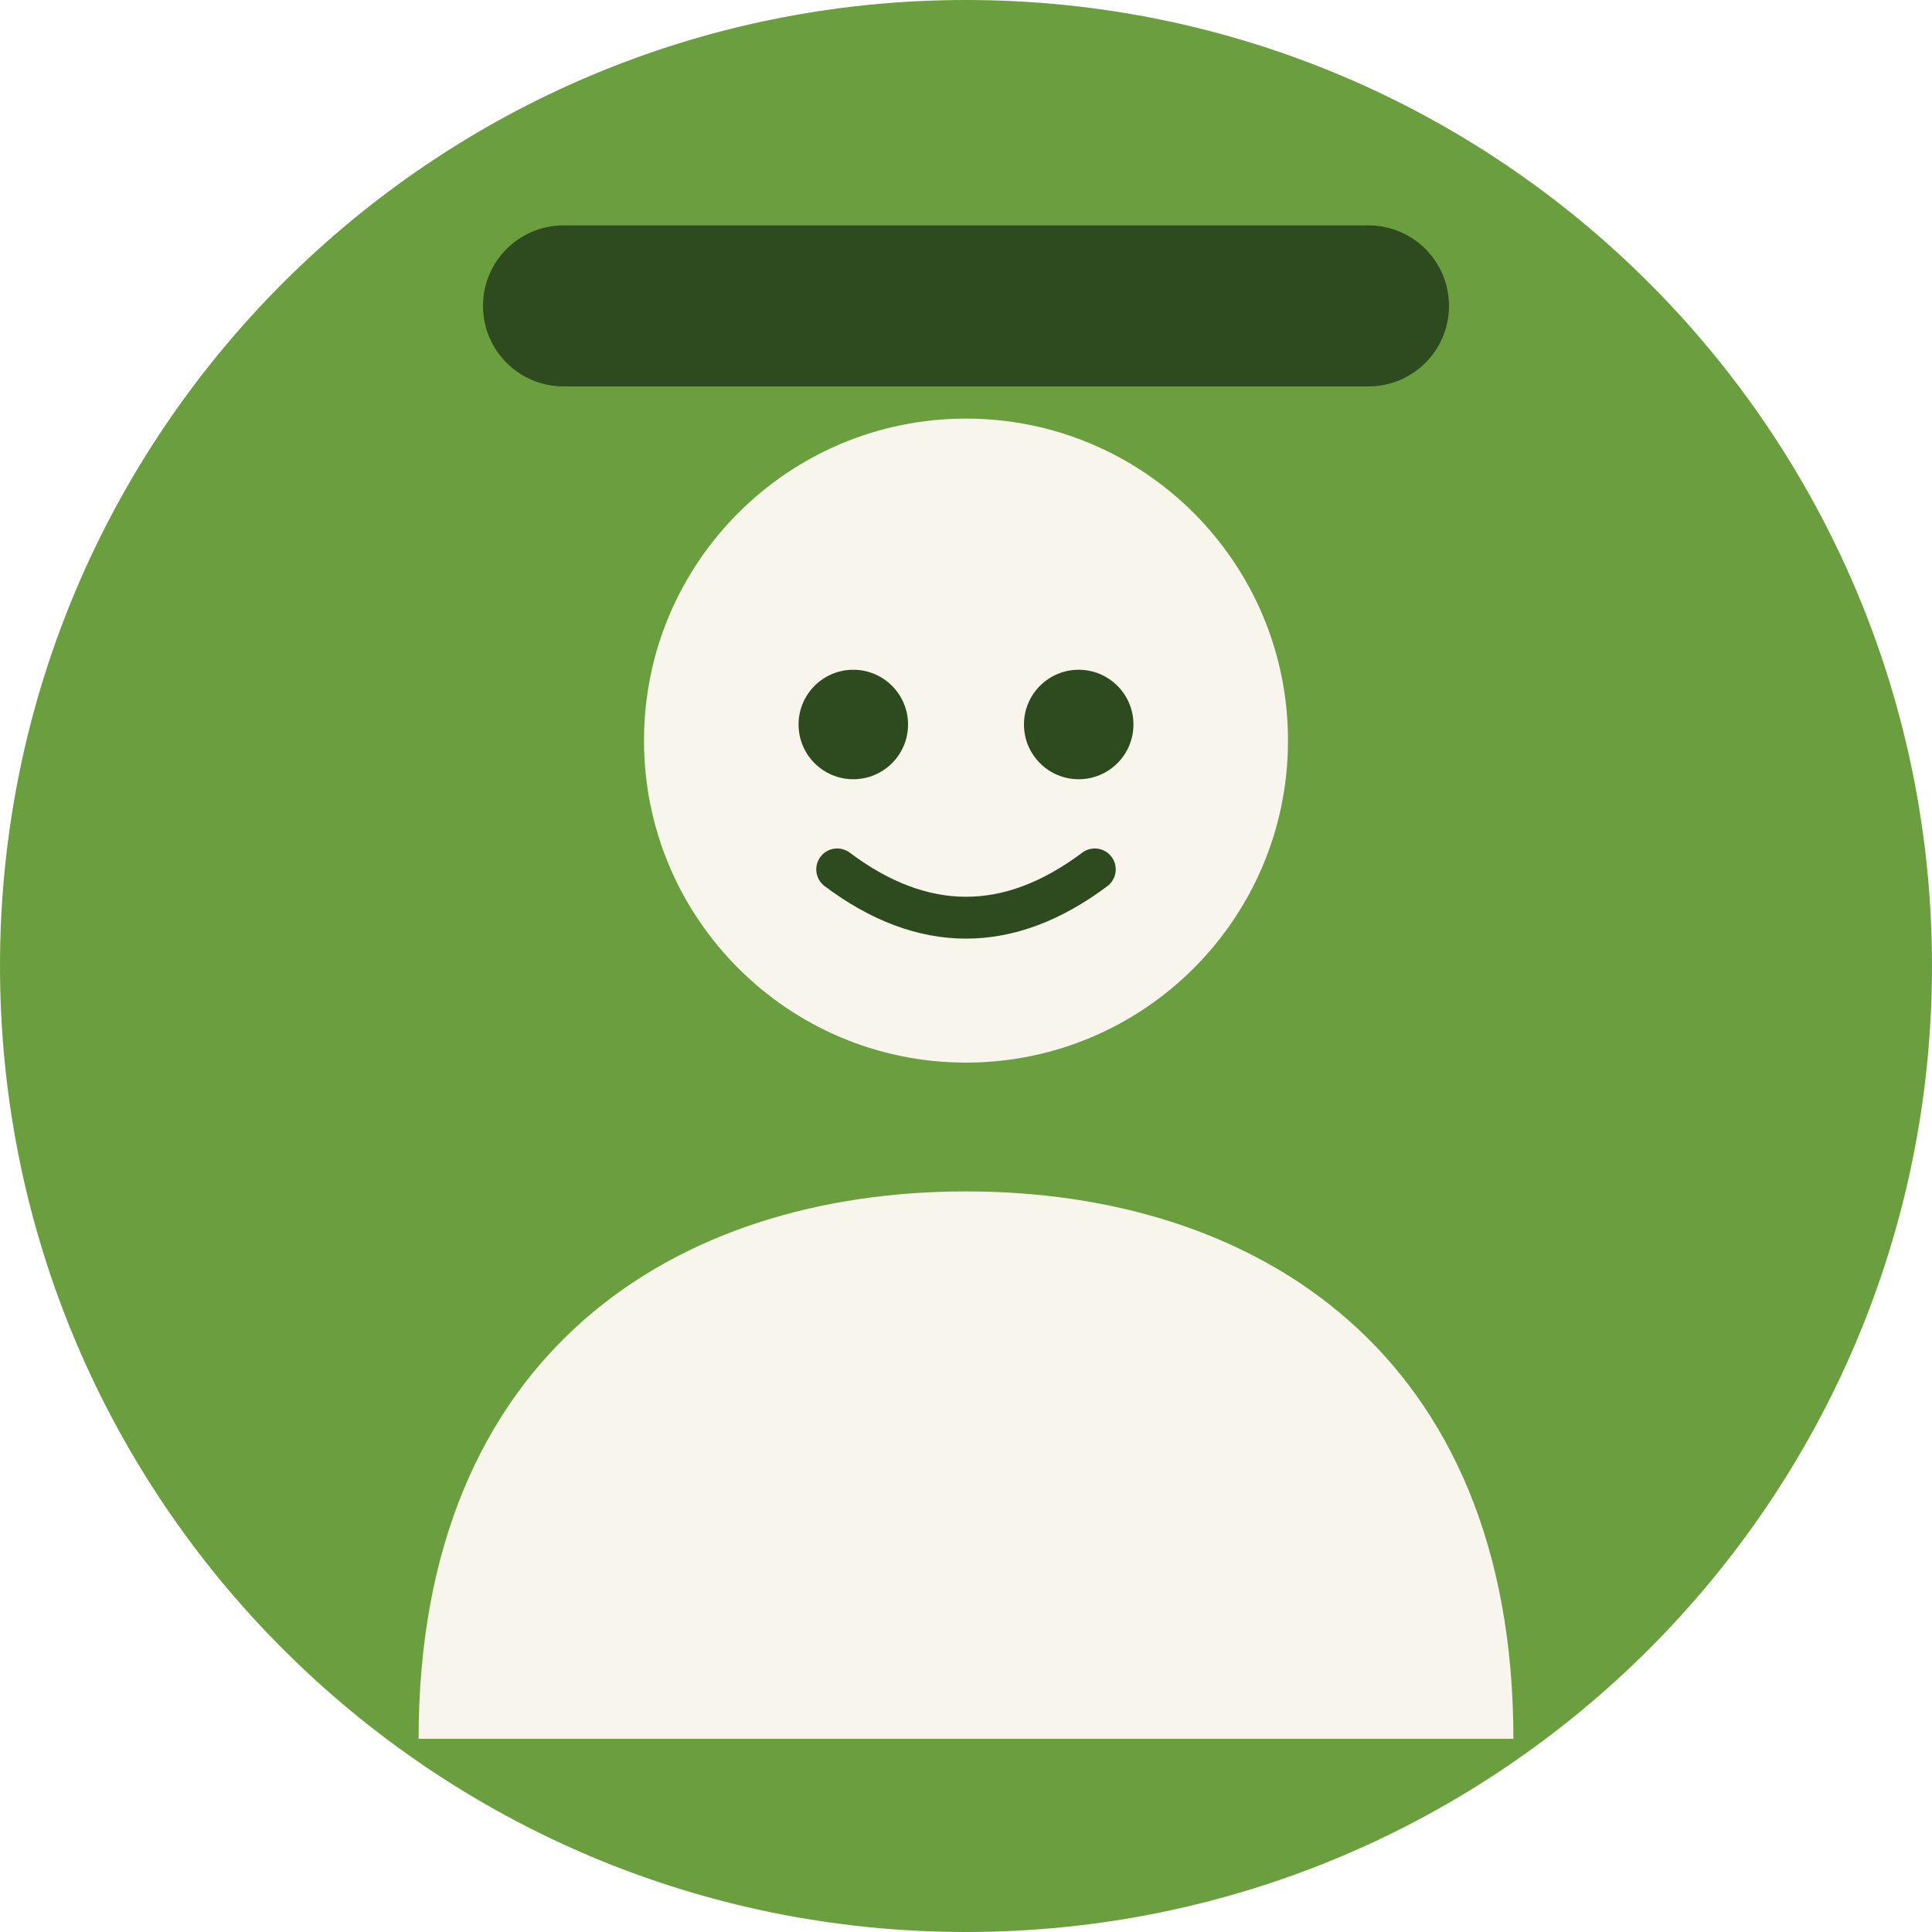
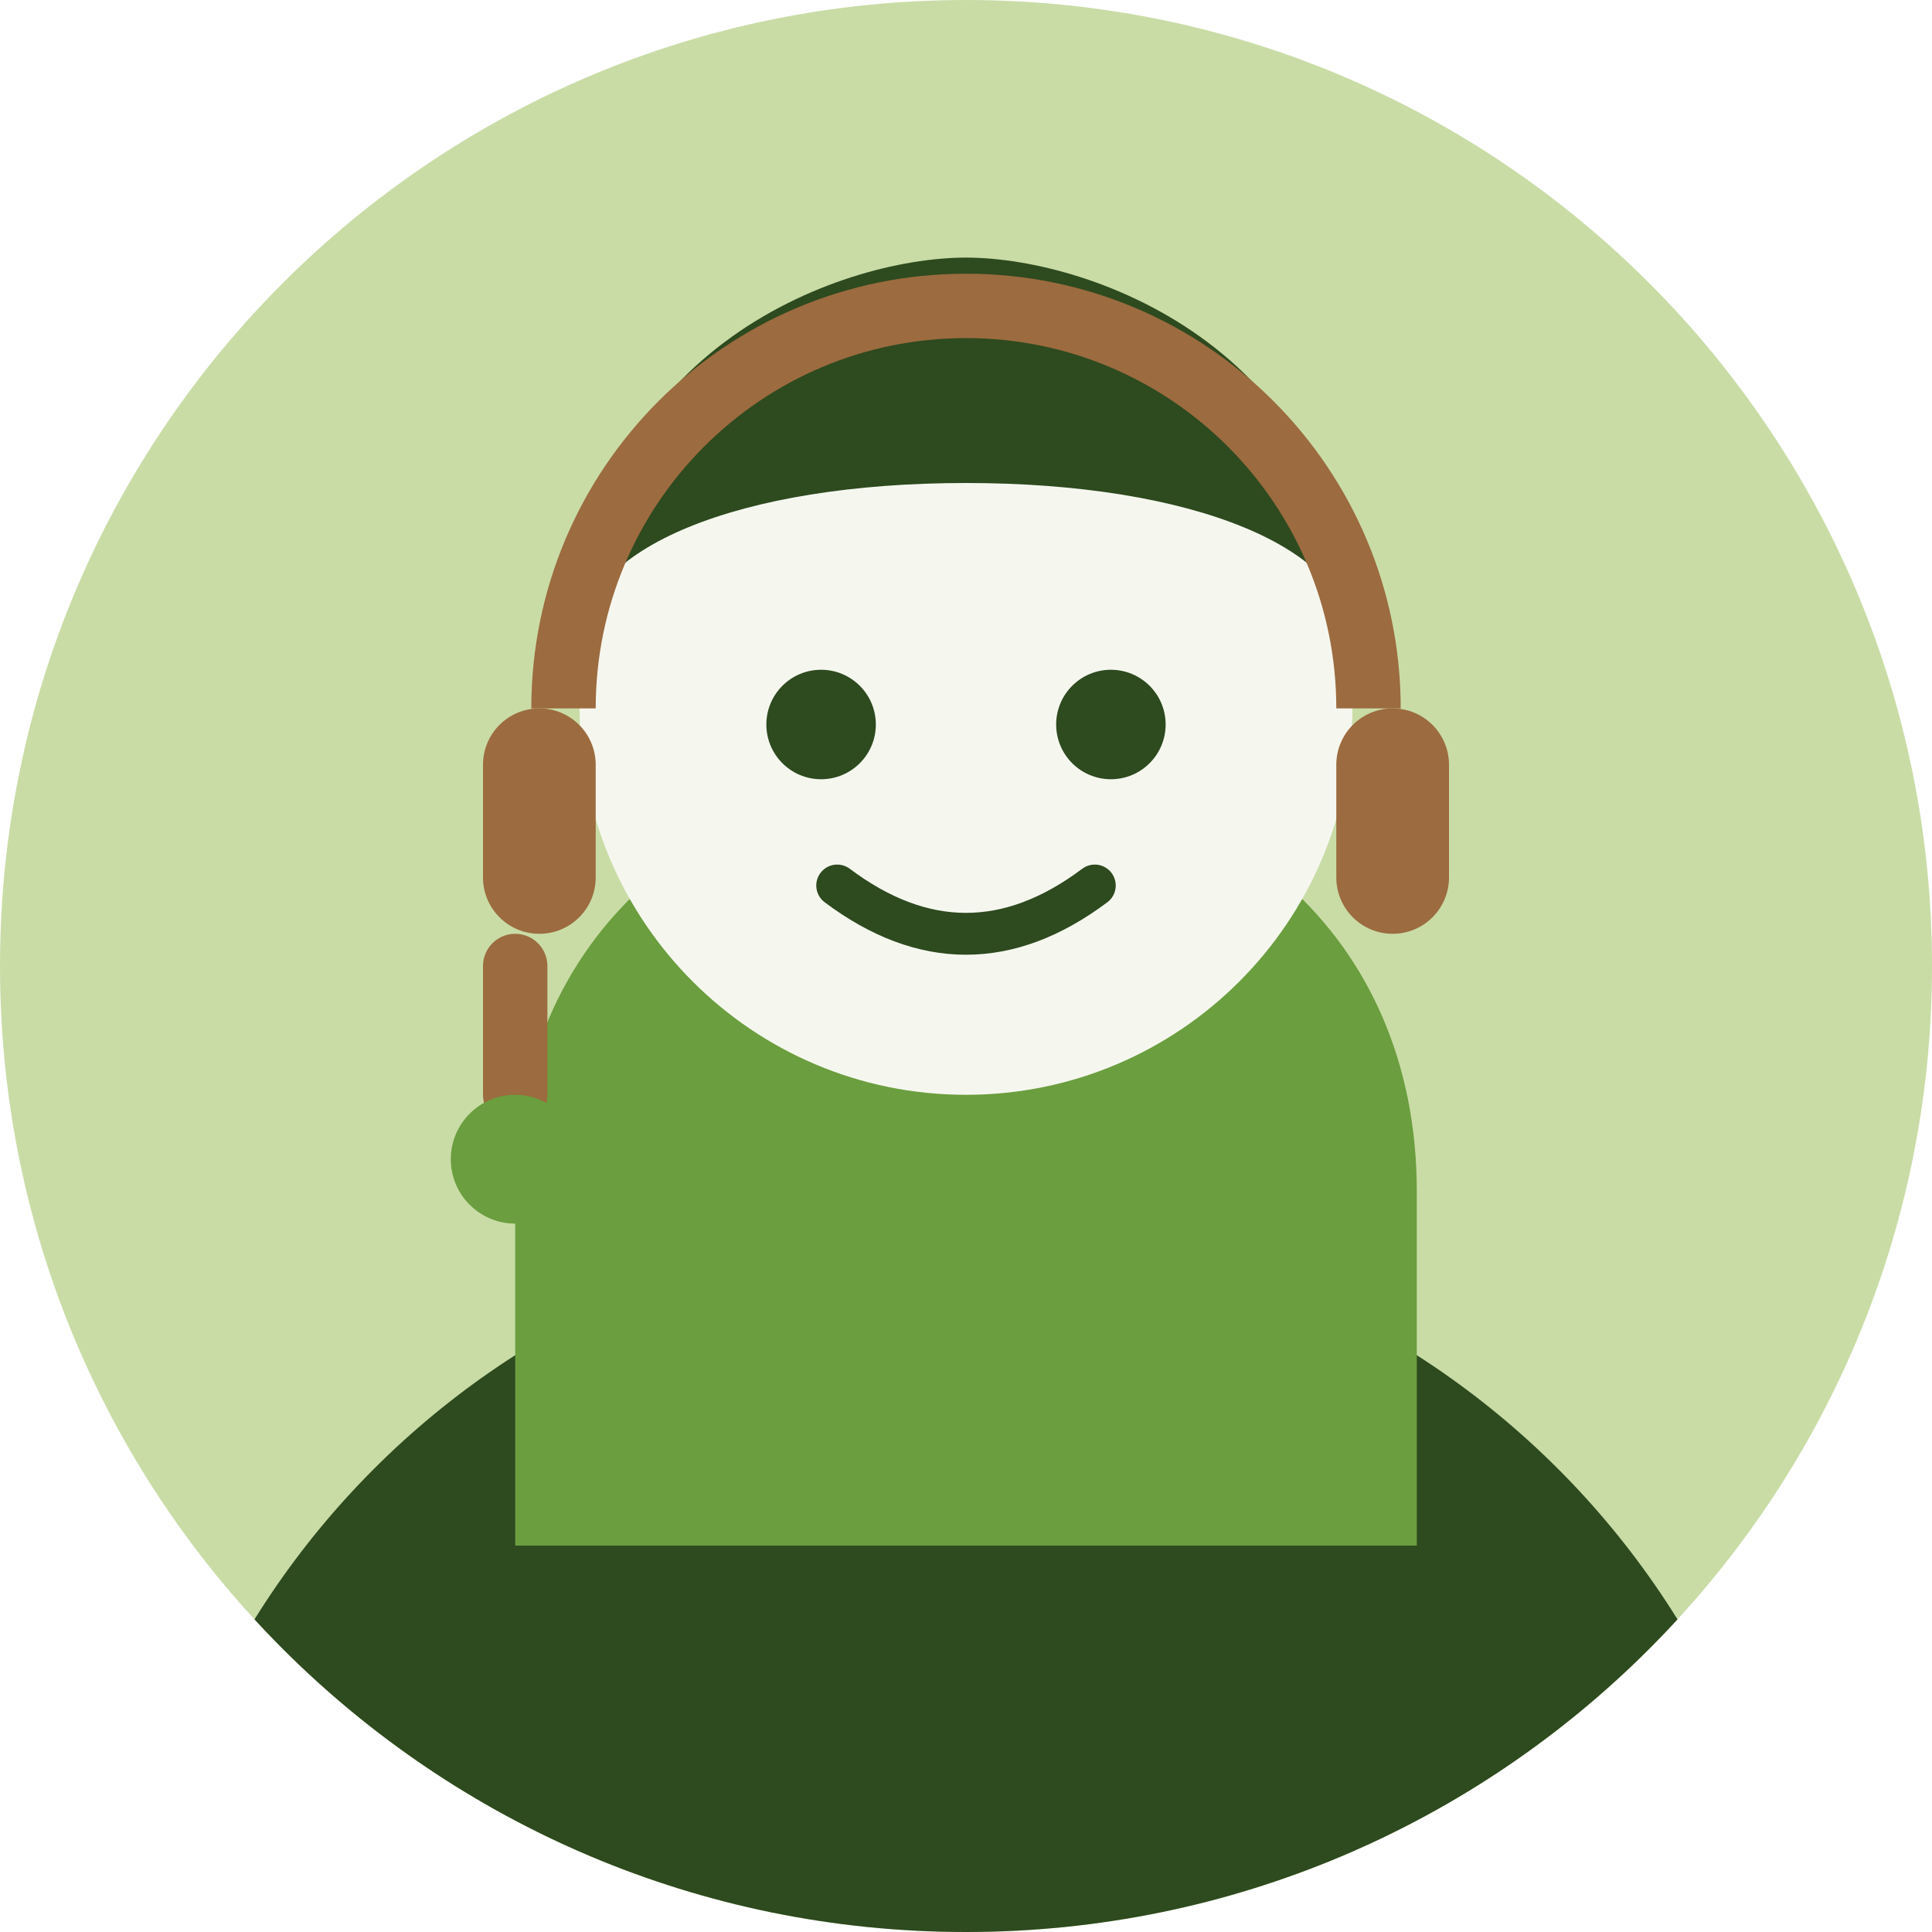
- <svg xmlns="http://www.w3.org/2000/svg" viewBox="0 0 120 120" role="img" aria-label="幾何頭像">
-   <circle cx="60" cy="60" r="60" fill="#6B9E3E" />
-   <circle cx="60" cy="46" r="20" fill="#F8F6EC" />
-   <path d="M26 108 C26 84 42 74 60 74 C78 74 94 84 94 108 Z" fill="#F8F6EC" />
-   <circle cx="53" cy="45" r="3.4" fill="#2E4A1F" />
-   <circle cx="67" cy="45" r="3.4" fill="#2E4A1F" />
-   <path d="M52 54 q8 6 16 0" stroke="#2E4A1F" stroke-width="2.6" fill="none" stroke-linecap="round" />
-   <rect x="30" y="14" width="60" height="10" rx="5" fill="#2E4A1F" />
+ <svg xmlns="http://www.w3.org/2000/svg" viewBox="0 0 120 120" role="img" aria-label="講師頭像">
+   <defs>
+     <clipPath id="c1">
+       <circle cx="60" cy="60" r="60" />
+     </clipPath>
+   </defs>
+   <g clip-path="url(#c1)">
+     <rect width="120" height="120" fill="#C9DCA6" />
+     <circle cx="60" cy="128" r="52" fill="#2E4A1F" />
+     <path d="M32 74 C32 58 44 48 60 48 C76 48 88 58 88 74 L88 96 L32 96 Z" fill="#6B9E3E" />
+     <circle cx="60" cy="44" r="24" fill="#F5F7EF" />
+     <path d="M36 40 C36 22 52 16 60 16 C68 16 84 22 84 40 C84 34 74 30 60 30 C46 30 36 34 36 40 Z" fill="#2E4A1F" />
+     <circle cx="51" cy="45" r="3.4" fill="#2E4A1F" />
+     <circle cx="69" cy="45" r="3.4" fill="#2E4A1F" />
+     <path d="M52 55 q8 6 16 0" stroke="#2E4A1F" stroke-width="2.6" fill="none" stroke-linecap="round" />
+     <path d="M35 44 a25 25 0 0 1 50 0" stroke="#9C6B3F" stroke-width="4" fill="none" />
+     <rect x="30" y="44" width="7" height="14" rx="3.5" fill="#9C6B3F" />
+     <rect x="83" y="44" width="7" height="14" rx="3.5" fill="#9C6B3F" />
+     <rect x="30" y="58" width="4" height="12" rx="2" fill="#9C6B3F" />
+     <circle cx="32" cy="72" r="4" fill="#6B9E3E" />
+   </g>
</svg>
